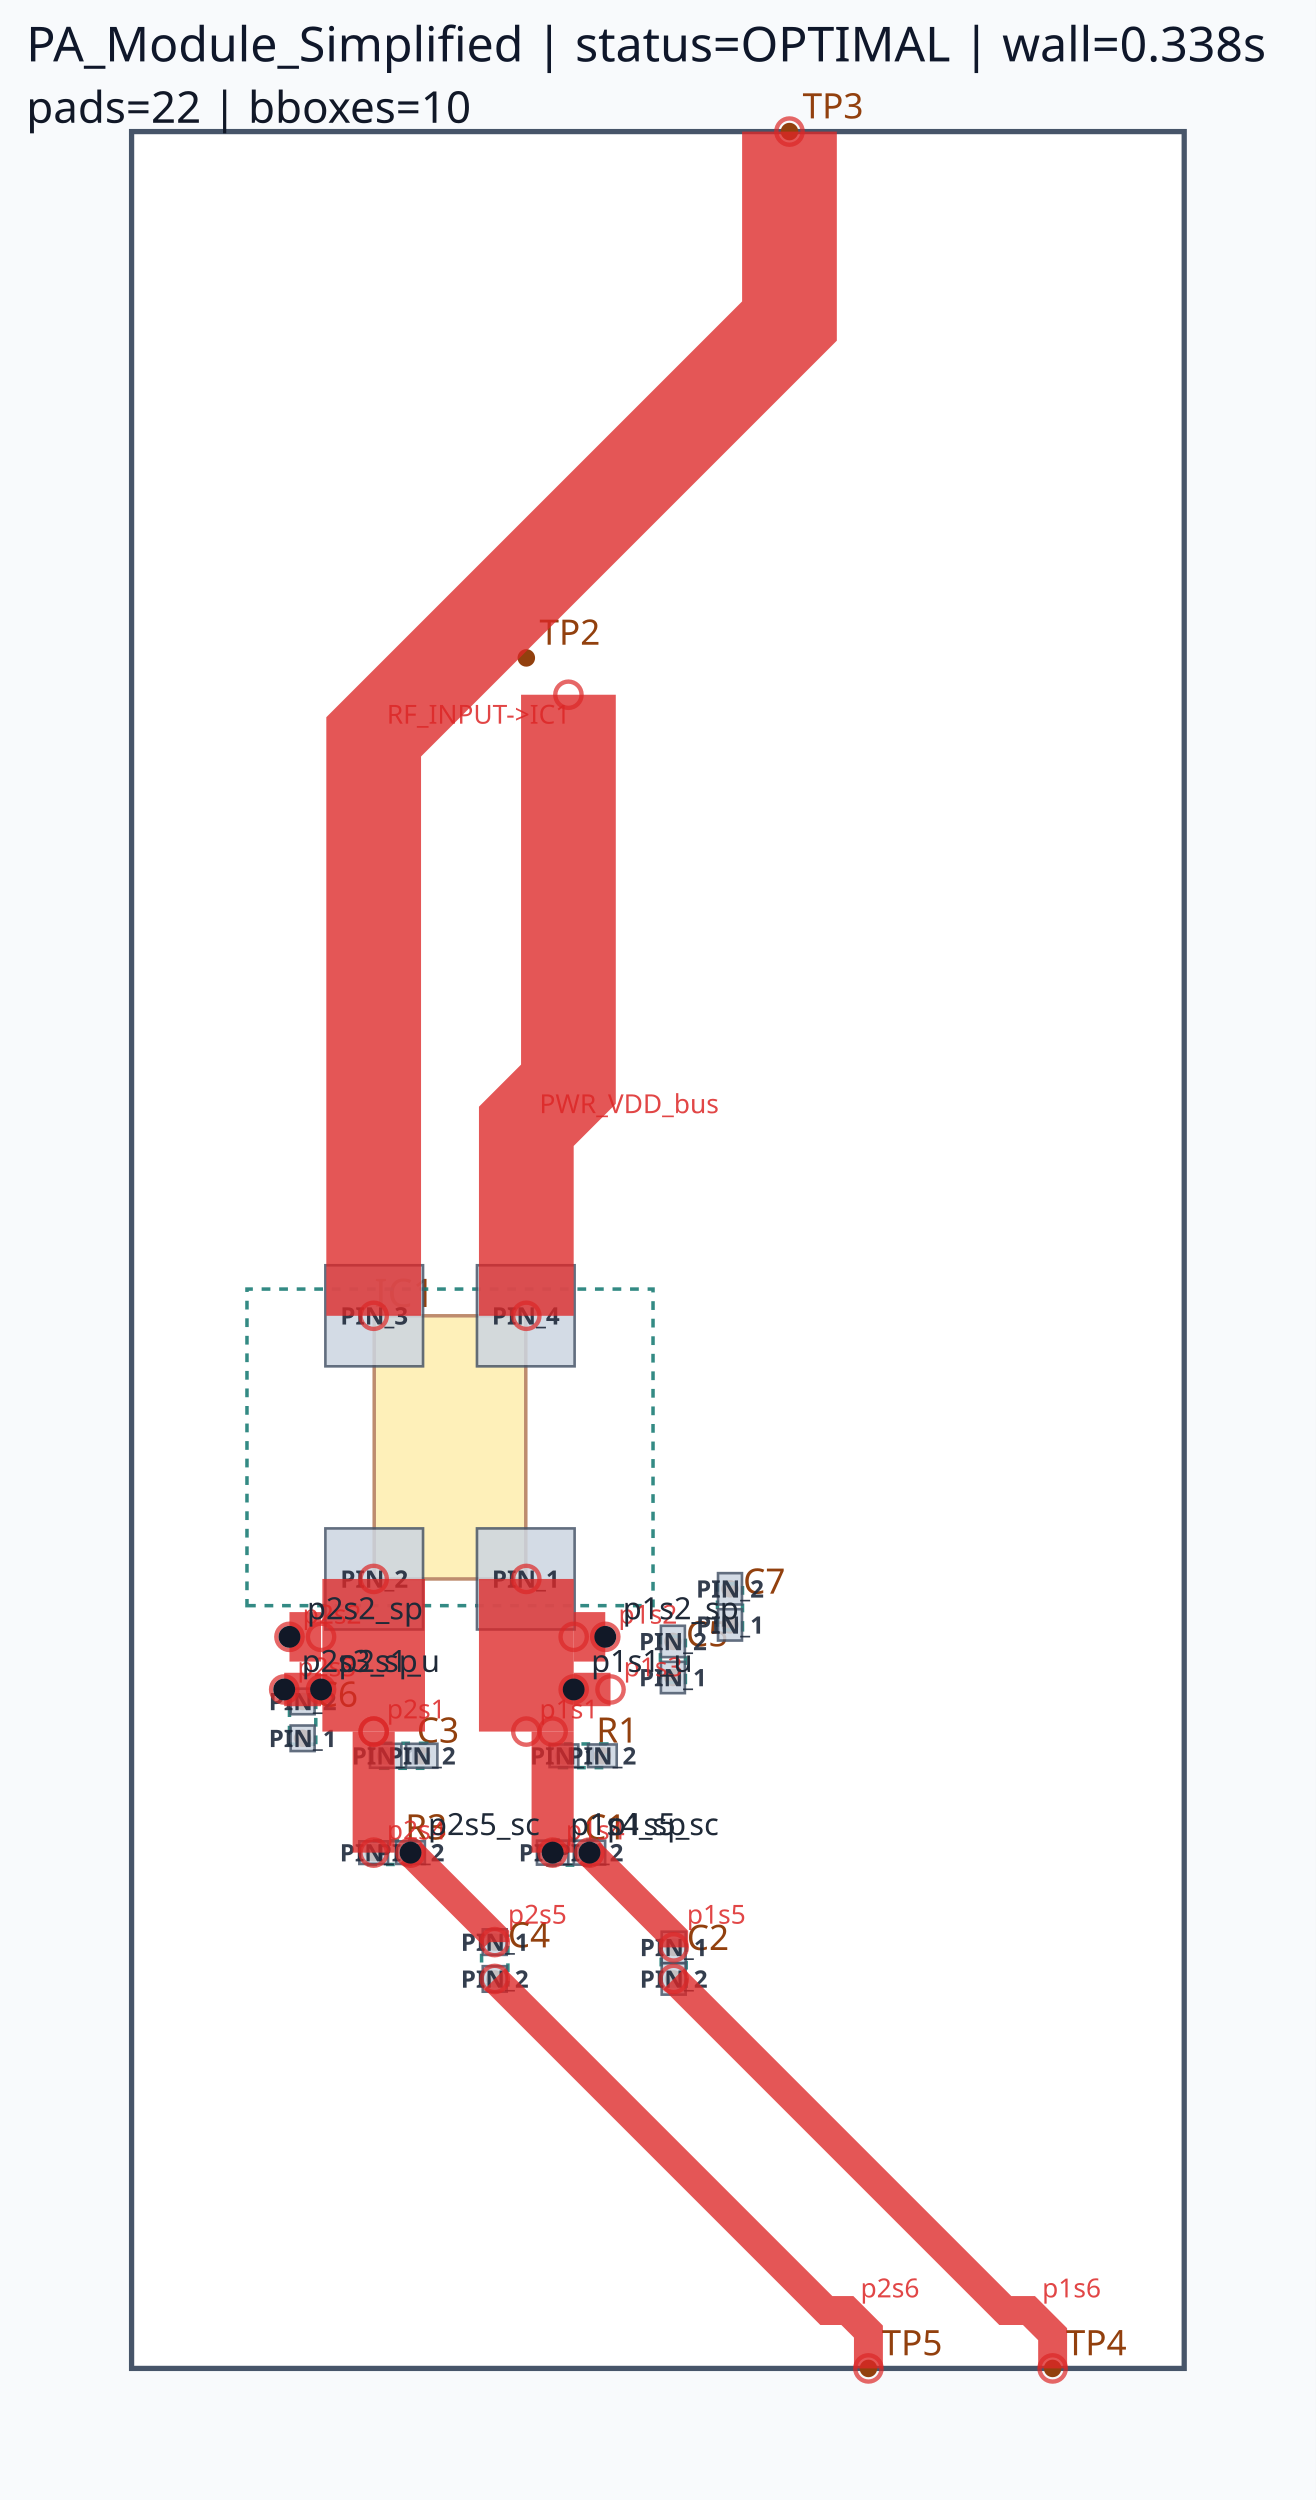
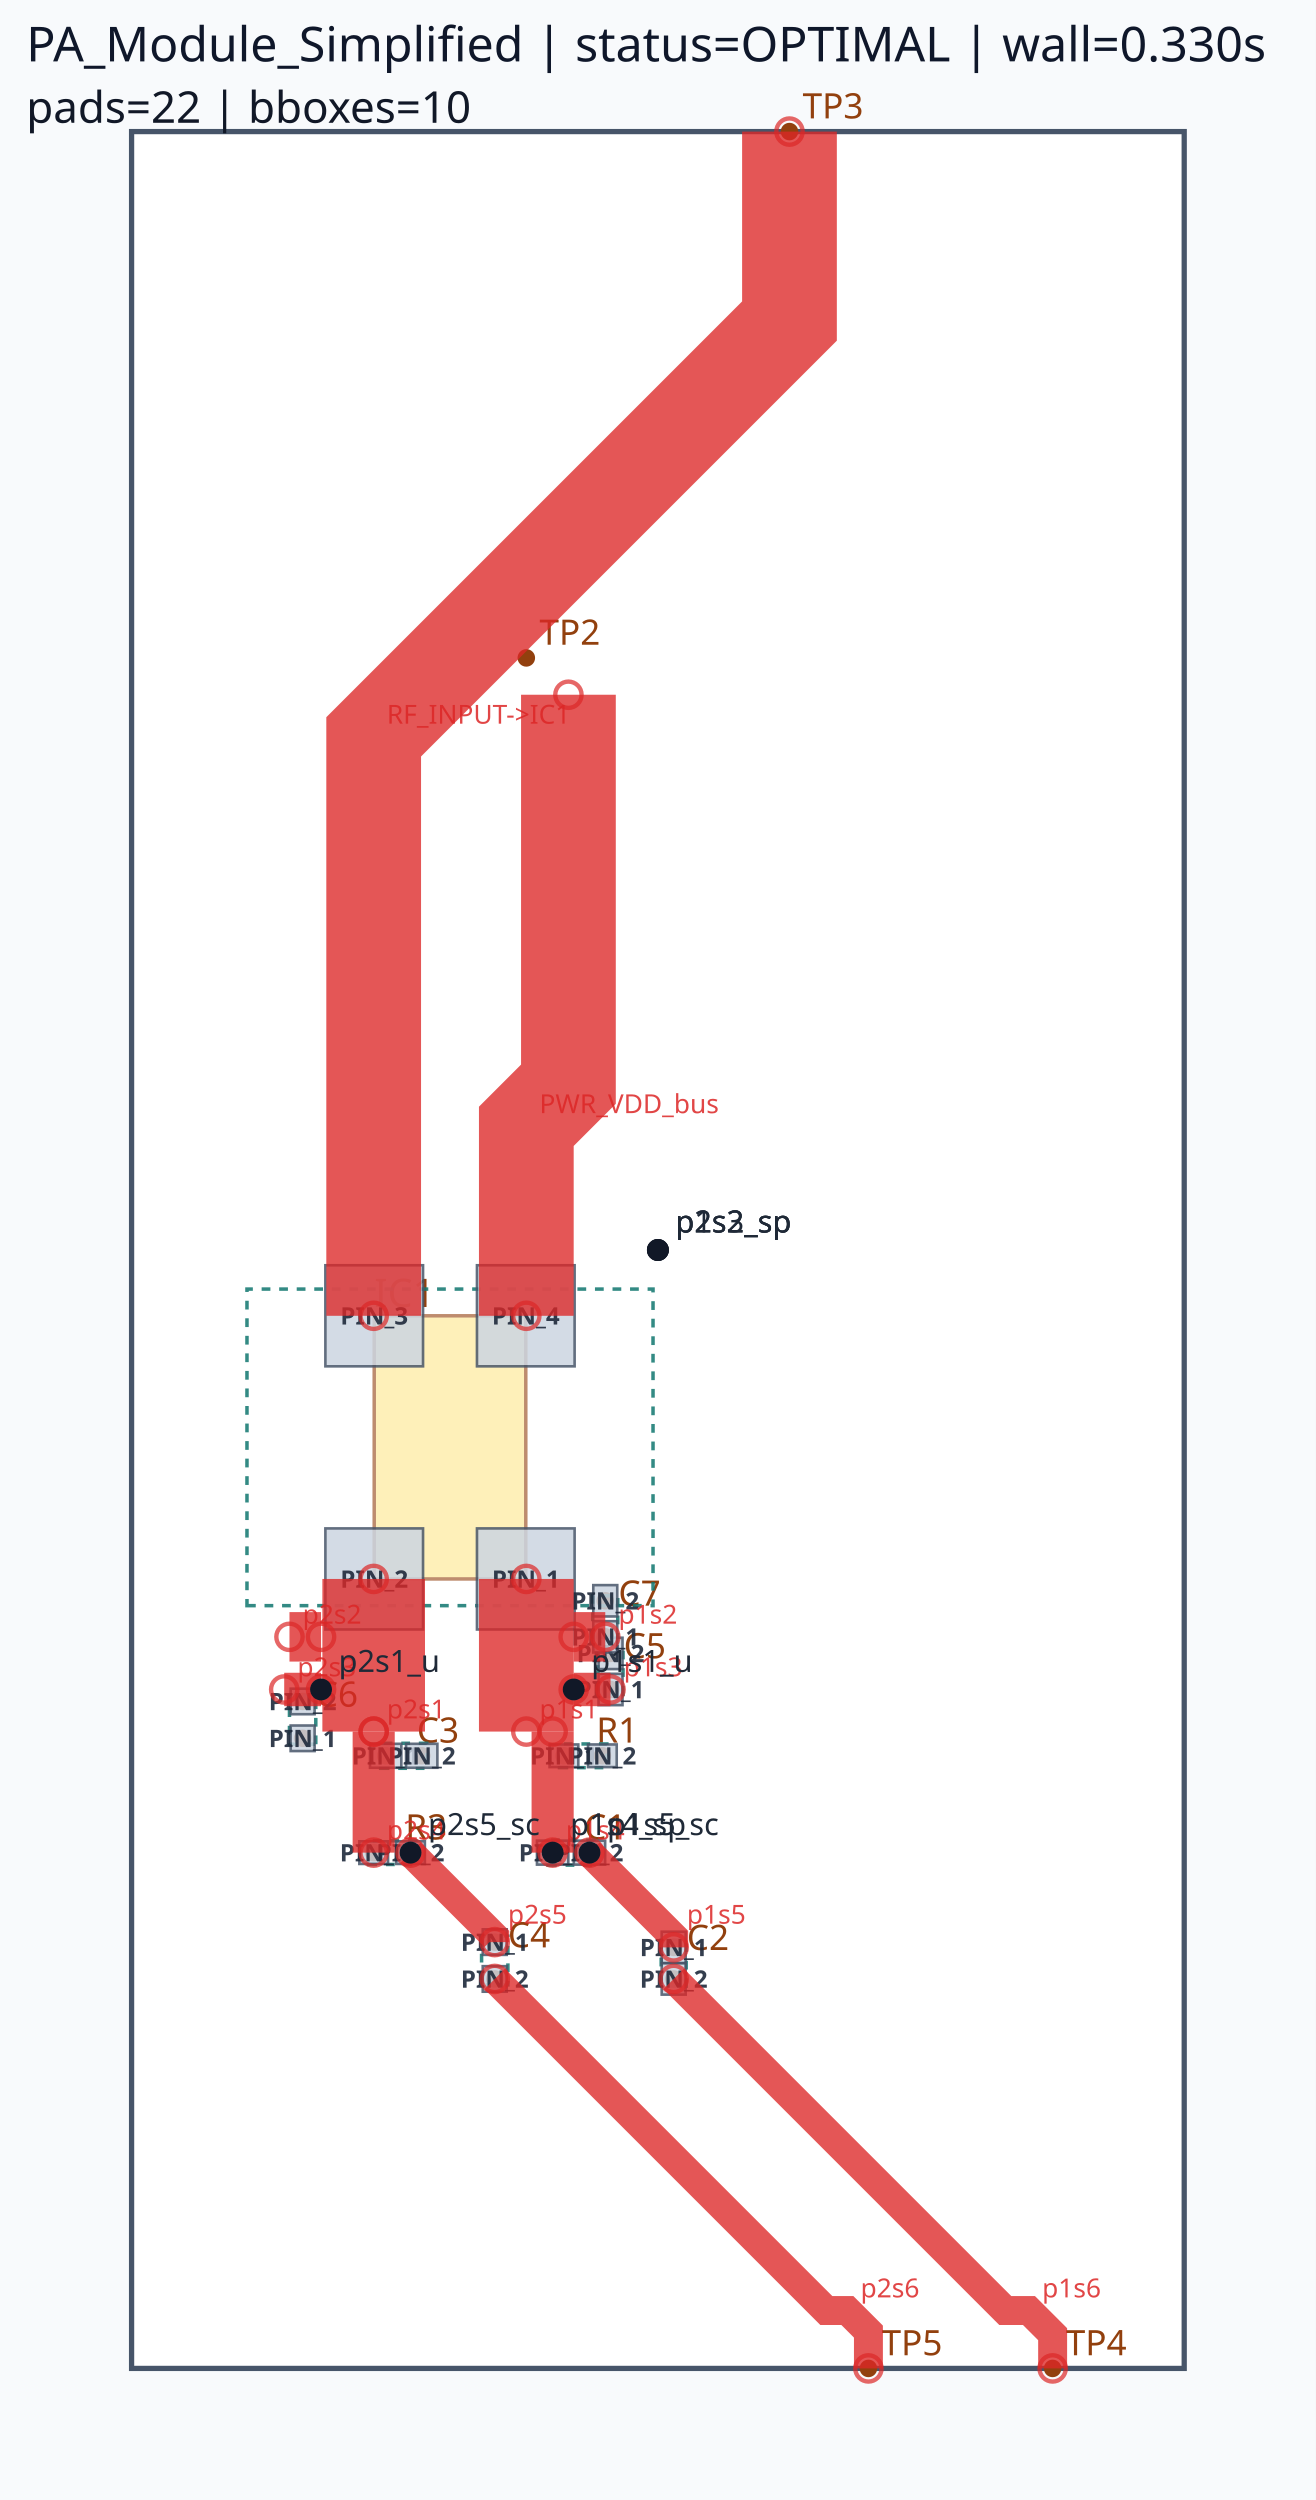
<svg xmlns="http://www.w3.org/2000/svg" viewBox="0 0 300.0 570.0" width="300.0" height="570.0">
  <rect x="0" y="0" width="100%" height="100%" fill="#f8fafc" />
  <rect x="30.00" y="30.00" width="240.00" height="510.00" fill="#ffffff" stroke="#475569" stroke-width="1.2" />
  <rect x="85.32" y="300.00" width="34.56" height="60.00" fill="#fde68a" stroke="#92400e" stroke-width="0.8" opacity="0.6" />
  <text x="85.32" y="298.00" font-family="sans-serif" font-size="9" fill="#92400e">IC1</text>
  <circle cx="120.00" cy="150.00" r="2" fill="#92400e" />
  <text x="123.00" y="147.00" font-family="sans-serif" font-size="8" fill="#92400e">TP2</text>
  <circle cx="180.00" cy="30.00" r="2" fill="#92400e" />
  <text x="183.00" y="27.00" font-family="sans-serif" font-size="8" fill="#92400e">TP3</text>
  <circle cx="240.00" cy="540.00" r="2" fill="#92400e" />
  <text x="243.00" y="537.00" font-family="sans-serif" font-size="8" fill="#92400e">TP4</text>
  <circle cx="198.00" cy="540.00" r="2" fill="#92400e" />
  <text x="201.00" y="537.00" font-family="sans-serif" font-size="8" fill="#92400e">TP5</text>
  <circle cx="126.00" cy="422.40" r="2" fill="#92400e" />
  <circle cx="134.40" cy="422.40" r="2" fill="#92400e" />
  <text x="133.20" y="419.40" font-family="sans-serif" font-size="8" fill="#92400e">C1</text>
  <circle cx="153.60" cy="444.00" r="2" fill="#92400e" />
  <circle cx="153.60" cy="451.20" r="2" fill="#92400e" />
  <text x="156.60" y="444.60" font-family="sans-serif" font-size="8" fill="#92400e">C2</text>
  <circle cx="112.80" cy="442.80" r="2" fill="#92400e" />
  <circle cx="112.80" cy="451.20" r="2" fill="#92400e" />
  <text x="115.80" y="444.00" font-family="sans-serif" font-size="8" fill="#92400e">C4</text>
  <circle cx="128.58" cy="400.32" r="2" fill="#92400e" />
  <circle cx="137.34" cy="400.32" r="2" fill="#92400e" />
  <text x="135.96" y="397.32" font-family="sans-serif" font-size="8" fill="#92400e">R1</text>
  <circle cx="85.20" cy="422.40" r="2" fill="#92400e" />
  <circle cx="93.60" cy="422.40" r="2" fill="#92400e" />
  <text x="92.40" y="419.40" font-family="sans-serif" font-size="8" fill="#92400e">R3</text>
  <circle cx="87.93" cy="400.32" r="2" fill="#92400e" />
  <circle cx="96.15" cy="400.32" r="2" fill="#92400e" />
  <text x="95.04" y="397.32" font-family="sans-serif" font-size="8" fill="#92400e">C3</text>
-   <circle cx="153.42" cy="382.47" r="2" fill="#92400e" />
-   <circle cx="153.42" cy="374.25" r="2" fill="#92400e" />
-   <text x="156.42" y="375.36" font-family="sans-serif" font-size="8" fill="#92400e">C5</text>
+   <circle cx="139.20" cy="385.20" r="2" fill="#92400e" />
+   <circle cx="139.20" cy="376.98" r="2" fill="#92400e" />
+   <text x="142.20" y="378.09" font-family="sans-serif" font-size="8" fill="#92400e">C5</text>
  <circle cx="69.00" cy="396.33" r="2" fill="#92400e" />
  <circle cx="69.00" cy="387.93" r="2" fill="#92400e" />
  <text x="72.00" y="389.13" font-family="sans-serif" font-size="8" fill="#92400e">C6</text>
-   <circle cx="166.44" cy="370.47" r="2" fill="#92400e" />
-   <circle cx="166.44" cy="362.25" r="2" fill="#92400e" />
-   <text x="169.44" y="363.36" font-family="sans-serif" font-size="8" fill="#92400e">C7</text>
+   <circle cx="138.00" cy="373.20" r="2" fill="#92400e" />
+   <circle cx="138.00" cy="364.98" r="2" fill="#92400e" />
+   <text x="141.00" y="366.09" font-family="sans-serif" font-size="8" fill="#92400e">C7</text>
  <path d="M 56.31,366.09 L 148.89,366.09 L 148.89,293.91 L 56.31,293.91 Z" class="component-bbox" fill="none" stroke="#0f766e" stroke-width="0.8" stroke-dasharray="2 2" opacity="0.85" />
  <path d="M 124.95,425.25 L 135.45,425.25 L 135.45,419.55 L 124.95,419.55 Z" class="component-bbox" fill="none" stroke="#0f766e" stroke-width="0.8" stroke-dasharray="2 2" opacity="0.85" />
  <path d="M 150.75,442.35 L 150.75,452.85 L 156.45,452.85 L 156.45,442.35 Z" class="component-bbox" fill="none" stroke="#0f766e" stroke-width="0.8" stroke-dasharray="2 2" opacity="0.85" />
  <path d="M 109.80,441.45 L 109.80,452.55 L 115.80,452.55 L 115.80,441.45 Z" class="component-bbox" fill="none" stroke="#0f766e" stroke-width="0.8" stroke-dasharray="2 2" opacity="0.85" />
  <path d="M 127.56,403.02 L 138.36,403.02 L 138.36,397.62 L 127.56,397.62 Z" class="component-bbox" fill="none" stroke="#0f766e" stroke-width="0.8" stroke-dasharray="2 2" opacity="0.85" />
  <path d="M 84.00,425.10 L 94.80,425.10 L 94.80,419.70 L 84.00,419.70 Z" class="component-bbox" fill="none" stroke="#0f766e" stroke-width="0.8" stroke-dasharray="2 2" opacity="0.85" />
  <path d="M 86.79,403.17 L 97.29,403.17 L 97.29,397.47 L 86.79,397.47 Z" class="component-bbox" fill="none" stroke="#0f766e" stroke-width="0.8" stroke-dasharray="2 2" opacity="0.85" />
-   <path d="M 156.27,383.61 L 156.27,373.11 L 150.57,373.11 L 150.57,383.61 Z" class="component-bbox" fill="none" stroke="#0f766e" stroke-width="0.8" stroke-dasharray="2 2" opacity="0.85" />
+   <path d="M 142.05,386.34 L 142.05,375.84 L 136.35,375.84 L 136.35,386.34 Z" class="component-bbox" fill="none" stroke="#0f766e" stroke-width="0.8" stroke-dasharray="2 2" opacity="0.85" />
  <path d="M 72.00,397.68 L 72.00,386.58 L 66.00,386.58 L 66.00,397.68 Z" class="component-bbox" fill="none" stroke="#0f766e" stroke-width="0.8" stroke-dasharray="2 2" opacity="0.85" />
-   <path d="M 169.29,371.61 L 169.29,361.11 L 163.59,361.11 L 163.59,371.61 Z" class="component-bbox" fill="none" stroke="#0f766e" stroke-width="0.8" stroke-dasharray="2 2" opacity="0.85" />
+   <path d="M 140.85,374.34 L 140.85,363.84 L 135.15,363.84 L 135.15,374.34 Z" class="component-bbox" fill="none" stroke="#0f766e" stroke-width="0.8" stroke-dasharray="2 2" opacity="0.85" />
  <polygon points="108.75,348.48 108.75,371.52 131.01,371.52 131.01,348.48" fill="#cbd5e1" stroke="#475569" stroke-width="0.6" opacity="0.85" />
  <text x="119.88" y="362.00" font-family="sans-serif" font-size="5.5" text-anchor="middle" font-weight="bold" fill="#1e293b" opacity="0.9">PIN_1</text>
  <polygon points="74.19,348.48 74.19,371.52 96.45,371.52 96.45,348.48" fill="#cbd5e1" stroke="#475569" stroke-width="0.6" opacity="0.85" />
  <text x="85.32" y="362.00" font-family="sans-serif" font-size="5.5" text-anchor="middle" font-weight="bold" fill="#1e293b" opacity="0.9">PIN_2</text>
  <polygon points="96.45,311.52 96.45,288.48 74.19,288.48 74.19,311.52" fill="#cbd5e1" stroke="#475569" stroke-width="0.6" opacity="0.85" />
  <text x="85.32" y="302.00" font-family="sans-serif" font-size="5.5" text-anchor="middle" font-weight="bold" fill="#1e293b" opacity="0.9">PIN_3</text>
  <polygon points="131.01,311.52 131.01,288.48 108.75,288.48 108.75,311.52" fill="#cbd5e1" stroke="#475569" stroke-width="0.6" opacity="0.85" />
  <text x="119.88" y="302.00" font-family="sans-serif" font-size="5.5" text-anchor="middle" font-weight="bold" fill="#1e293b" opacity="0.9">PIN_4</text>
  <polygon points="122.43,425.13 129.57,425.13 129.57,419.67 122.43,419.67" fill="#cbd5e1" stroke="#475569" stroke-width="0.6" opacity="0.85" />
  <text x="126.00" y="424.40" font-family="sans-serif" font-size="5.5" text-anchor="middle" font-weight="bold" fill="#1e293b" opacity="0.9">PIN_1</text>
  <polygon points="130.83,425.13 137.97,425.13 137.97,419.67 130.83,419.67" fill="#cbd5e1" stroke="#475569" stroke-width="0.6" opacity="0.85" />
  <text x="134.40" y="424.40" font-family="sans-serif" font-size="5.5" text-anchor="middle" font-weight="bold" fill="#1e293b" opacity="0.9">PIN_2</text>
  <polygon points="150.87,440.43 150.87,447.57 156.33,447.57 156.33,440.43" fill="#cbd5e1" stroke="#475569" stroke-width="0.6" opacity="0.85" />
  <text x="153.60" y="446.00" font-family="sans-serif" font-size="5.5" text-anchor="middle" font-weight="bold" fill="#1e293b" opacity="0.9">PIN_1</text>
  <polygon points="150.87,447.63 150.87,454.77 156.33,454.77 156.33,447.63" fill="#cbd5e1" stroke="#475569" stroke-width="0.6" opacity="0.85" />
  <text x="153.60" y="453.20" font-family="sans-serif" font-size="5.5" text-anchor="middle" font-weight="bold" fill="#1e293b" opacity="0.9">PIN_2</text>
  <polygon points="115.53,445.71 115.53,439.89 110.07,439.89 110.07,445.71" fill="#cbd5e1" stroke="#475569" stroke-width="0.6" opacity="0.85" />
  <text x="112.80" y="444.80" font-family="sans-serif" font-size="5.5" text-anchor="middle" font-weight="bold" fill="#1e293b" opacity="0.9">PIN_1</text>
  <polygon points="110.07,448.29 110.07,454.11 115.53,454.11 115.53,448.29" fill="#cbd5e1" stroke="#475569" stroke-width="0.6" opacity="0.85" />
  <text x="112.80" y="453.20" font-family="sans-serif" font-size="5.5" text-anchor="middle" font-weight="bold" fill="#1e293b" opacity="0.9">PIN_2</text>
  <polygon points="125.31,402.90 131.85,402.90 131.85,397.74 125.31,397.74" fill="#cbd5e1" stroke="#475569" stroke-width="0.6" opacity="0.85" />
  <text x="128.58" y="402.32" font-family="sans-serif" font-size="5.5" text-anchor="middle" font-weight="bold" fill="#1e293b" opacity="0.9">PIN_1</text>
  <polygon points="134.07,402.90 140.61,402.90 140.61,397.74 134.07,397.74" fill="#cbd5e1" stroke="#475569" stroke-width="0.6" opacity="0.85" />
  <text x="137.34" y="402.32" font-family="sans-serif" font-size="5.5" text-anchor="middle" font-weight="bold" fill="#1e293b" opacity="0.9">PIN_2</text>
  <polygon points="81.93,424.98 88.47,424.98 88.47,419.82 81.93,419.82" fill="#cbd5e1" stroke="#475569" stroke-width="0.6" opacity="0.85" />
  <text x="85.20" y="424.40" font-family="sans-serif" font-size="5.5" text-anchor="middle" font-weight="bold" fill="#1e293b" opacity="0.9">PIN_1</text>
  <polygon points="90.33,424.98 96.87,424.98 96.87,419.82 90.33,419.82" fill="#cbd5e1" stroke="#475569" stroke-width="0.6" opacity="0.85" />
  <text x="93.60" y="424.40" font-family="sans-serif" font-size="5.5" text-anchor="middle" font-weight="bold" fill="#1e293b" opacity="0.9">PIN_2</text>
  <polygon points="84.36,403.05 91.50,403.05 91.50,397.59 84.36,397.59" fill="#cbd5e1" stroke="#475569" stroke-width="0.6" opacity="0.85" />
  <text x="87.93" y="402.32" font-family="sans-serif" font-size="5.5" text-anchor="middle" font-weight="bold" fill="#1e293b" opacity="0.9">PIN_1</text>
  <polygon points="92.58,403.05 99.72,403.05 99.72,397.59 92.58,397.59" fill="#cbd5e1" stroke="#475569" stroke-width="0.6" opacity="0.85" />
  <text x="96.15" y="402.32" font-family="sans-serif" font-size="5.5" text-anchor="middle" font-weight="bold" fill="#1e293b" opacity="0.9">PIN_2</text>
-   <polygon points="156.15,386.04 156.15,378.90 150.69,378.90 150.69,386.04" fill="#cbd5e1" stroke="#475569" stroke-width="0.6" opacity="0.85" />
-   <text x="153.42" y="384.47" font-family="sans-serif" font-size="5.5" text-anchor="middle" font-weight="bold" fill="#1e293b" opacity="0.9">PIN_1</text>
-   <polygon points="156.15,377.82 156.15,370.68 150.69,370.68 150.69,377.82" fill="#cbd5e1" stroke="#475569" stroke-width="0.6" opacity="0.85" />
-   <text x="153.42" y="376.25" font-family="sans-serif" font-size="5.5" text-anchor="middle" font-weight="bold" fill="#1e293b" opacity="0.9">PIN_2</text>
+   <polygon points="141.93,388.77 141.93,381.63 136.47,381.63 136.47,388.77" fill="#cbd5e1" stroke="#475569" stroke-width="0.6" opacity="0.85" />
+   <text x="139.20" y="387.20" font-family="sans-serif" font-size="5.5" text-anchor="middle" font-weight="bold" fill="#1e293b" opacity="0.9">PIN_1</text>
+   <polygon points="141.93,380.55 141.93,373.41 136.47,373.41 136.47,380.55" fill="#cbd5e1" stroke="#475569" stroke-width="0.6" opacity="0.85" />
+   <text x="139.20" y="378.98" font-family="sans-serif" font-size="5.5" text-anchor="middle" font-weight="bold" fill="#1e293b" opacity="0.9">PIN_2</text>
  <polygon points="66.27,393.42 66.27,399.24 71.73,399.24 71.73,393.42" fill="#cbd5e1" stroke="#475569" stroke-width="0.6" opacity="0.85" />
  <text x="69.00" y="398.33" font-family="sans-serif" font-size="5.5" text-anchor="middle" font-weight="bold" fill="#1e293b" opacity="0.9">PIN_1</text>
  <polygon points="71.73,390.84 71.73,385.02 66.27,385.02 66.27,390.84" fill="#cbd5e1" stroke="#475569" stroke-width="0.6" opacity="0.85" />
  <text x="69.00" y="389.93" font-family="sans-serif" font-size="5.5" text-anchor="middle" font-weight="bold" fill="#1e293b" opacity="0.9">PIN_2</text>
-   <polygon points="169.17,374.04 169.17,366.90 163.71,366.90 163.71,374.04" fill="#cbd5e1" stroke="#475569" stroke-width="0.6" opacity="0.85" />
-   <text x="166.44" y="372.47" font-family="sans-serif" font-size="5.5" text-anchor="middle" font-weight="bold" fill="#1e293b" opacity="0.9">PIN_1</text>
-   <polygon points="169.17,365.82 169.17,358.68 163.71,358.68 163.71,365.82" fill="#cbd5e1" stroke="#475569" stroke-width="0.6" opacity="0.85" />
-   <text x="166.44" y="364.25" font-family="sans-serif" font-size="5.5" text-anchor="middle" font-weight="bold" fill="#1e293b" opacity="0.9">PIN_2</text>
+   <polygon points="140.73,376.77 140.73,369.63 135.27,369.63 135.27,376.77" fill="#cbd5e1" stroke="#475569" stroke-width="0.6" opacity="0.85" />
+   <text x="138.00" y="375.20" font-family="sans-serif" font-size="5.5" text-anchor="middle" font-weight="bold" fill="#1e293b" opacity="0.9">PIN_1</text>
+   <polygon points="140.73,368.55 140.73,361.41 135.27,361.41 135.27,368.55" fill="#cbd5e1" stroke="#475569" stroke-width="0.6" opacity="0.85" />
+   <text x="138.00" y="366.98" font-family="sans-serif" font-size="5.5" text-anchor="middle" font-weight="bold" fill="#1e293b" opacity="0.9">PIN_2</text>
  <polyline points="85.20,360.00 85.20,394.80" fill="none" stroke="#dc2626" stroke-width="23.40" stroke-linecap="butt" stroke-linejoin="miter" opacity="0.78" />
  <circle cx="85.20" cy="360.00" r="3" fill="none" stroke="#dc2626" stroke-width="1.0" opacity="0.7" />
  <circle cx="85.20" cy="394.80" r="3" fill="none" stroke="#dc2626" stroke-width="1.0" opacity="0.7" />
  <text x="88.20" y="391.80" font-family="sans-serif" font-size="6" fill="#dc2626" opacity="0.85">p2s1</text>
  <polyline points="120.00,360.00 120.00,394.80" fill="none" stroke="#dc2626" stroke-width="21.60" stroke-linecap="butt" stroke-linejoin="miter" opacity="0.78" />
  <circle cx="120.00" cy="360.00" r="3" fill="none" stroke="#dc2626" stroke-width="1.0" opacity="0.7" />
  <circle cx="120.00" cy="394.80" r="3" fill="none" stroke="#dc2626" stroke-width="1.0" opacity="0.7" />
  <text x="123.00" y="391.80" font-family="sans-serif" font-size="6" fill="#dc2626" opacity="0.85">p1s1</text>
  <polyline points="126.00,394.80 126.00,422.40" fill="none" stroke="#dc2626" stroke-width="9.60" stroke-linecap="butt" stroke-linejoin="miter" opacity="0.78" />
  <circle cx="126.00" cy="394.80" r="3" fill="none" stroke="#dc2626" stroke-width="1.0" opacity="0.7" />
  <circle cx="126.00" cy="422.40" r="3" fill="none" stroke="#dc2626" stroke-width="1.0" opacity="0.7" />
  <text x="129.00" y="419.40" font-family="sans-serif" font-size="6" fill="#dc2626" opacity="0.85">p1s4</text>
  <polyline points="85.20,394.80 85.20,422.40" fill="none" stroke="#dc2626" stroke-width="9.60" stroke-linecap="butt" stroke-linejoin="miter" opacity="0.78" />
  <circle cx="85.20" cy="394.80" r="3" fill="none" stroke="#dc2626" stroke-width="1.0" opacity="0.7" />
  <circle cx="85.20" cy="422.40" r="3" fill="none" stroke="#dc2626" stroke-width="1.0" opacity="0.7" />
  <text x="88.20" y="419.40" font-family="sans-serif" font-size="6" fill="#dc2626" opacity="0.85">p2s4</text>
  <polyline points="130.80,373.20 138.00,373.20" fill="none" stroke="#dc2626" stroke-width="11.28" stroke-linecap="butt" stroke-linejoin="miter" opacity="0.78" />
  <circle cx="130.80" cy="373.20" r="3" fill="none" stroke="#dc2626" stroke-width="1.0" opacity="0.7" />
  <circle cx="138.00" cy="373.20" r="3" fill="none" stroke="#dc2626" stroke-width="1.0" opacity="0.7" />
  <text x="141.00" y="370.20" font-family="sans-serif" font-size="6" fill="#dc2626" opacity="0.85">p1s2</text>
  <polyline points="73.20,373.20 66.00,373.20" fill="none" stroke="#dc2626" stroke-width="11.28" stroke-linecap="butt" stroke-linejoin="miter" opacity="0.78" />
  <circle cx="73.20" cy="373.20" r="3" fill="none" stroke="#dc2626" stroke-width="1.0" opacity="0.7" />
  <circle cx="66.00" cy="373.20" r="3" fill="none" stroke="#dc2626" stroke-width="1.0" opacity="0.7" />
  <text x="69.00" y="370.20" font-family="sans-serif" font-size="6" fill="#dc2626" opacity="0.85">p2s2</text>
  <polyline points="134.40,422.40 153.60,441.60 153.60,444.00" fill="none" stroke="#dc2626" stroke-width="6.60" stroke-linecap="butt" stroke-linejoin="miter" opacity="0.78" />
  <circle cx="134.40" cy="422.40" r="3" fill="none" stroke="#dc2626" stroke-width="1.0" opacity="0.7" />
  <circle cx="153.60" cy="444.00" r="3" fill="none" stroke="#dc2626" stroke-width="1.0" opacity="0.7" />
  <text x="156.60" y="438.60" font-family="sans-serif" font-size="6" fill="#dc2626" opacity="0.85">p1s5</text>
  <polyline points="93.60,422.40 112.80,441.60 112.80,442.80" fill="none" stroke="#dc2626" stroke-width="6.60" stroke-linecap="butt" stroke-linejoin="miter" opacity="0.78" />
  <circle cx="93.60" cy="422.40" r="3" fill="none" stroke="#dc2626" stroke-width="1.0" opacity="0.7" />
  <circle cx="112.80" cy="442.80" r="3" fill="none" stroke="#dc2626" stroke-width="1.0" opacity="0.7" />
  <text x="115.80" y="438.60" font-family="sans-serif" font-size="6" fill="#dc2626" opacity="0.85">p2s5</text>
  <polyline points="130.80,385.20 139.20,385.20" fill="none" stroke="#dc2626" stroke-width="7.62" stroke-linecap="butt" stroke-linejoin="miter" opacity="0.78" />
  <circle cx="130.80" cy="385.20" r="3" fill="none" stroke="#dc2626" stroke-width="1.0" opacity="0.7" />
  <circle cx="139.20" cy="385.20" r="3" fill="none" stroke="#dc2626" stroke-width="1.0" opacity="0.7" />
  <text x="142.20" y="382.20" font-family="sans-serif" font-size="6" fill="#dc2626" opacity="0.85">p1s3</text>
  <polyline points="73.20,385.20 64.80,385.20" fill="none" stroke="#dc2626" stroke-width="7.62" stroke-linecap="butt" stroke-linejoin="miter" opacity="0.78" />
  <circle cx="73.20" cy="385.20" r="3" fill="none" stroke="#dc2626" stroke-width="1.0" opacity="0.7" />
  <circle cx="64.80" cy="385.20" r="3" fill="none" stroke="#dc2626" stroke-width="1.0" opacity="0.7" />
  <text x="67.80" y="382.20" font-family="sans-serif" font-size="6" fill="#dc2626" opacity="0.85">p2s3</text>
  <polyline points="180.00,30.00 180.00,73.20 85.20,168.00 85.20,300.00" fill="none" stroke="#dc2626" stroke-width="21.60" stroke-linecap="butt" stroke-linejoin="miter" opacity="0.78" />
  <circle cx="180.00" cy="30.00" r="3" fill="none" stroke="#dc2626" stroke-width="1.0" opacity="0.7" />
  <circle cx="85.20" cy="300.00" r="3" fill="none" stroke="#dc2626" stroke-width="1.0" opacity="0.7" />
  <text x="88.20" y="165.00" font-family="sans-serif" font-size="6" fill="#dc2626" opacity="0.85">RF_INPUT-&gt;IC1</text>
  <polyline points="129.60,158.40 129.60,247.20 120.00,256.80 120.00,300.00" fill="none" stroke="#dc2626" stroke-width="21.60" stroke-linecap="butt" stroke-linejoin="miter" opacity="0.78" />
  <circle cx="129.60" cy="158.40" r="3" fill="none" stroke="#dc2626" stroke-width="1.0" opacity="0.7" />
  <circle cx="120.00" cy="300.00" r="3" fill="none" stroke="#dc2626" stroke-width="1.0" opacity="0.7" />
  <text x="123.00" y="253.80" font-family="sans-serif" font-size="6" fill="#dc2626" opacity="0.85">PWR_VDD_bus</text>
  <polyline points="153.60,451.20 229.20,526.80 234.60,526.80 240.00,532.20 240.00,540.00" fill="none" stroke="#dc2626" stroke-width="6.60" stroke-linecap="butt" stroke-linejoin="miter" opacity="0.78" />
  <circle cx="153.60" cy="451.20" r="3" fill="none" stroke="#dc2626" stroke-width="1.0" opacity="0.7" />
  <circle cx="240.00" cy="540.00" r="3" fill="none" stroke="#dc2626" stroke-width="1.0" opacity="0.7" />
  <text x="237.60" y="523.80" font-family="sans-serif" font-size="6" fill="#dc2626" opacity="0.85">p1s6</text>
  <polyline points="112.80,451.20 188.40,526.80 193.20,526.80 198.00,531.60 198.00,540.00" fill="none" stroke="#dc2626" stroke-width="6.60" stroke-linecap="butt" stroke-linejoin="miter" opacity="0.78" />
  <circle cx="112.80" cy="451.20" r="3" fill="none" stroke="#dc2626" stroke-width="1.0" opacity="0.7" />
  <circle cx="198.00" cy="540.00" r="3" fill="none" stroke="#dc2626" stroke-width="1.0" opacity="0.7" />
  <text x="196.20" y="523.80" font-family="sans-serif" font-size="6" fill="#dc2626" opacity="0.85">p2s6</text>
  <circle cx="130.80" cy="385.20" r="2.5" fill="#111827" />
  <text x="134.80" y="381.20" font-family="sans-serif" font-size="7" fill="#1f2937">p1s1_u</text>
-   <circle cx="138.00" cy="373.20" r="2.5" fill="#111827" />
-   <text x="142.00" y="369.20" font-family="sans-serif" font-size="7" fill="#1f2937">p1s2_sp</text>
+   <circle cx="150.00" cy="285.00" r="2.5" fill="#111827" />
+   <text x="154.00" y="281.00" font-family="sans-serif" font-size="7" fill="#1f2937">p1s2_sp</text>
  <circle cx="126.00" cy="422.40" r="2.5" fill="#111827" />
  <text x="130.00" y="418.40" font-family="sans-serif" font-size="7" fill="#1f2937">p1s4_sp</text>
  <circle cx="134.40" cy="422.40" r="2.5" fill="#111827" />
  <text x="138.40" y="418.40" font-family="sans-serif" font-size="7" fill="#1f2937">p1s5_sc</text>
  <circle cx="73.20" cy="385.20" r="2.5" fill="#111827" />
  <text x="77.20" y="381.20" font-family="sans-serif" font-size="7" fill="#1f2937">p2s1_u</text>
-   <circle cx="66.00" cy="373.20" r="2.5" fill="#111827" />
-   <text x="70.00" y="369.20" font-family="sans-serif" font-size="7" fill="#1f2937">p2s2_sp</text>
-   <circle cx="64.80" cy="385.20" r="2.5" fill="#111827" />
-   <text x="68.80" y="381.20" font-family="sans-serif" font-size="7" fill="#1f2937">p2s3_sp</text>
+   <circle cx="150.00" cy="285.00" r="2.5" fill="#111827" />
+   <text x="154.00" y="281.00" font-family="sans-serif" font-size="7" fill="#1f2937">p2s2_sp</text>
+   <circle cx="150.00" cy="285.00" r="2.5" fill="#111827" />
+   <text x="154.00" y="281.00" font-family="sans-serif" font-size="7" fill="#1f2937">p2s3_sp</text>
  <circle cx="93.60" cy="422.40" r="2.5" fill="#111827" />
  <text x="97.60" y="418.40" font-family="sans-serif" font-size="7" fill="#1f2937">p2s5_sc</text>
-   <text x="6" y="14" font-family="sans-serif" font-size="11" fill="#0f172a">PA_Module_Simplified | status=OPTIMAL | wall=0.338s</text>
+   <text x="6" y="14" font-family="sans-serif" font-size="11" fill="#0f172a">PA_Module_Simplified | status=OPTIMAL | wall=0.330s</text>
  <text x="6" y="28" font-family="sans-serif" font-size="10" fill="#111827">pads=22 | bboxes=10</text>
</svg>
